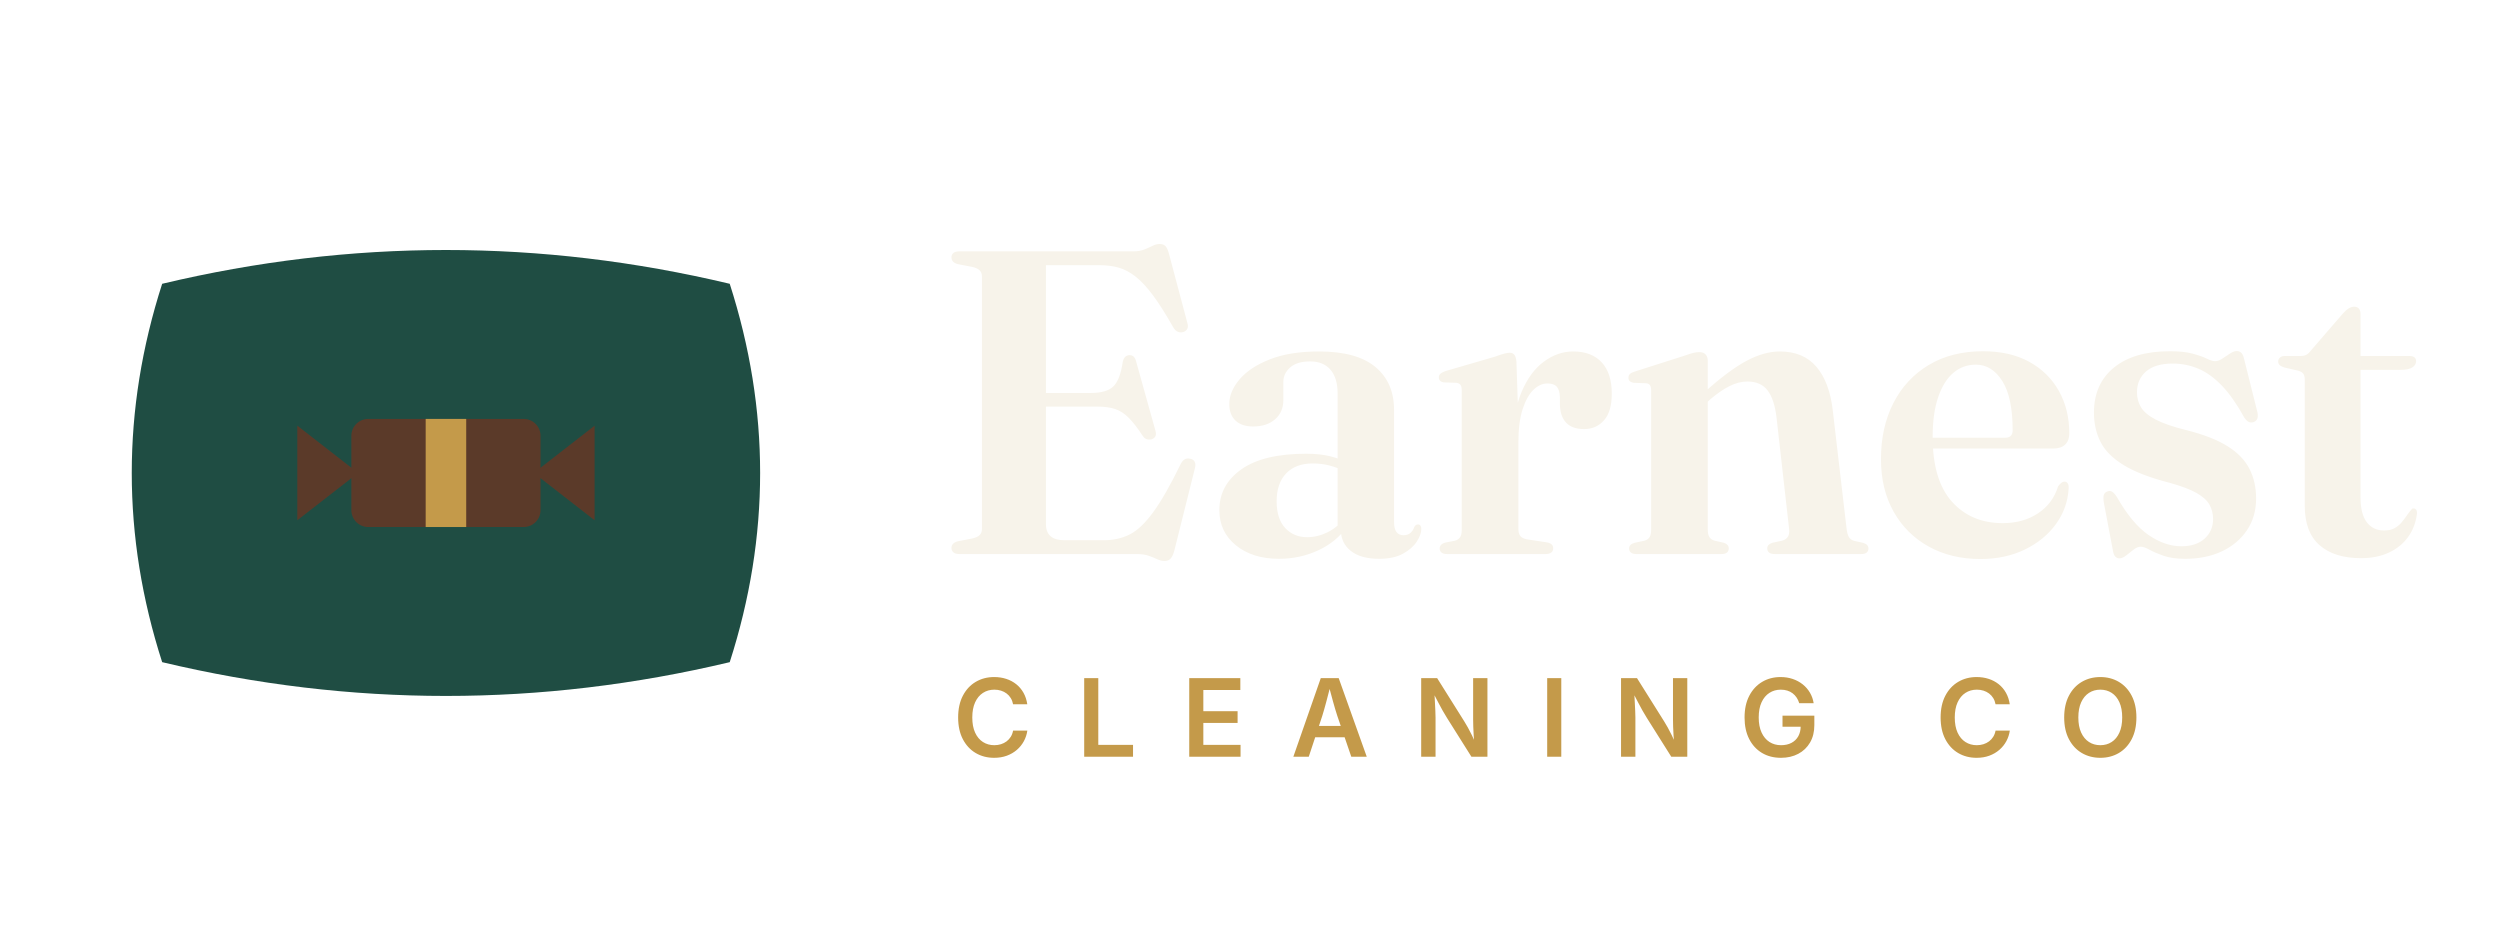
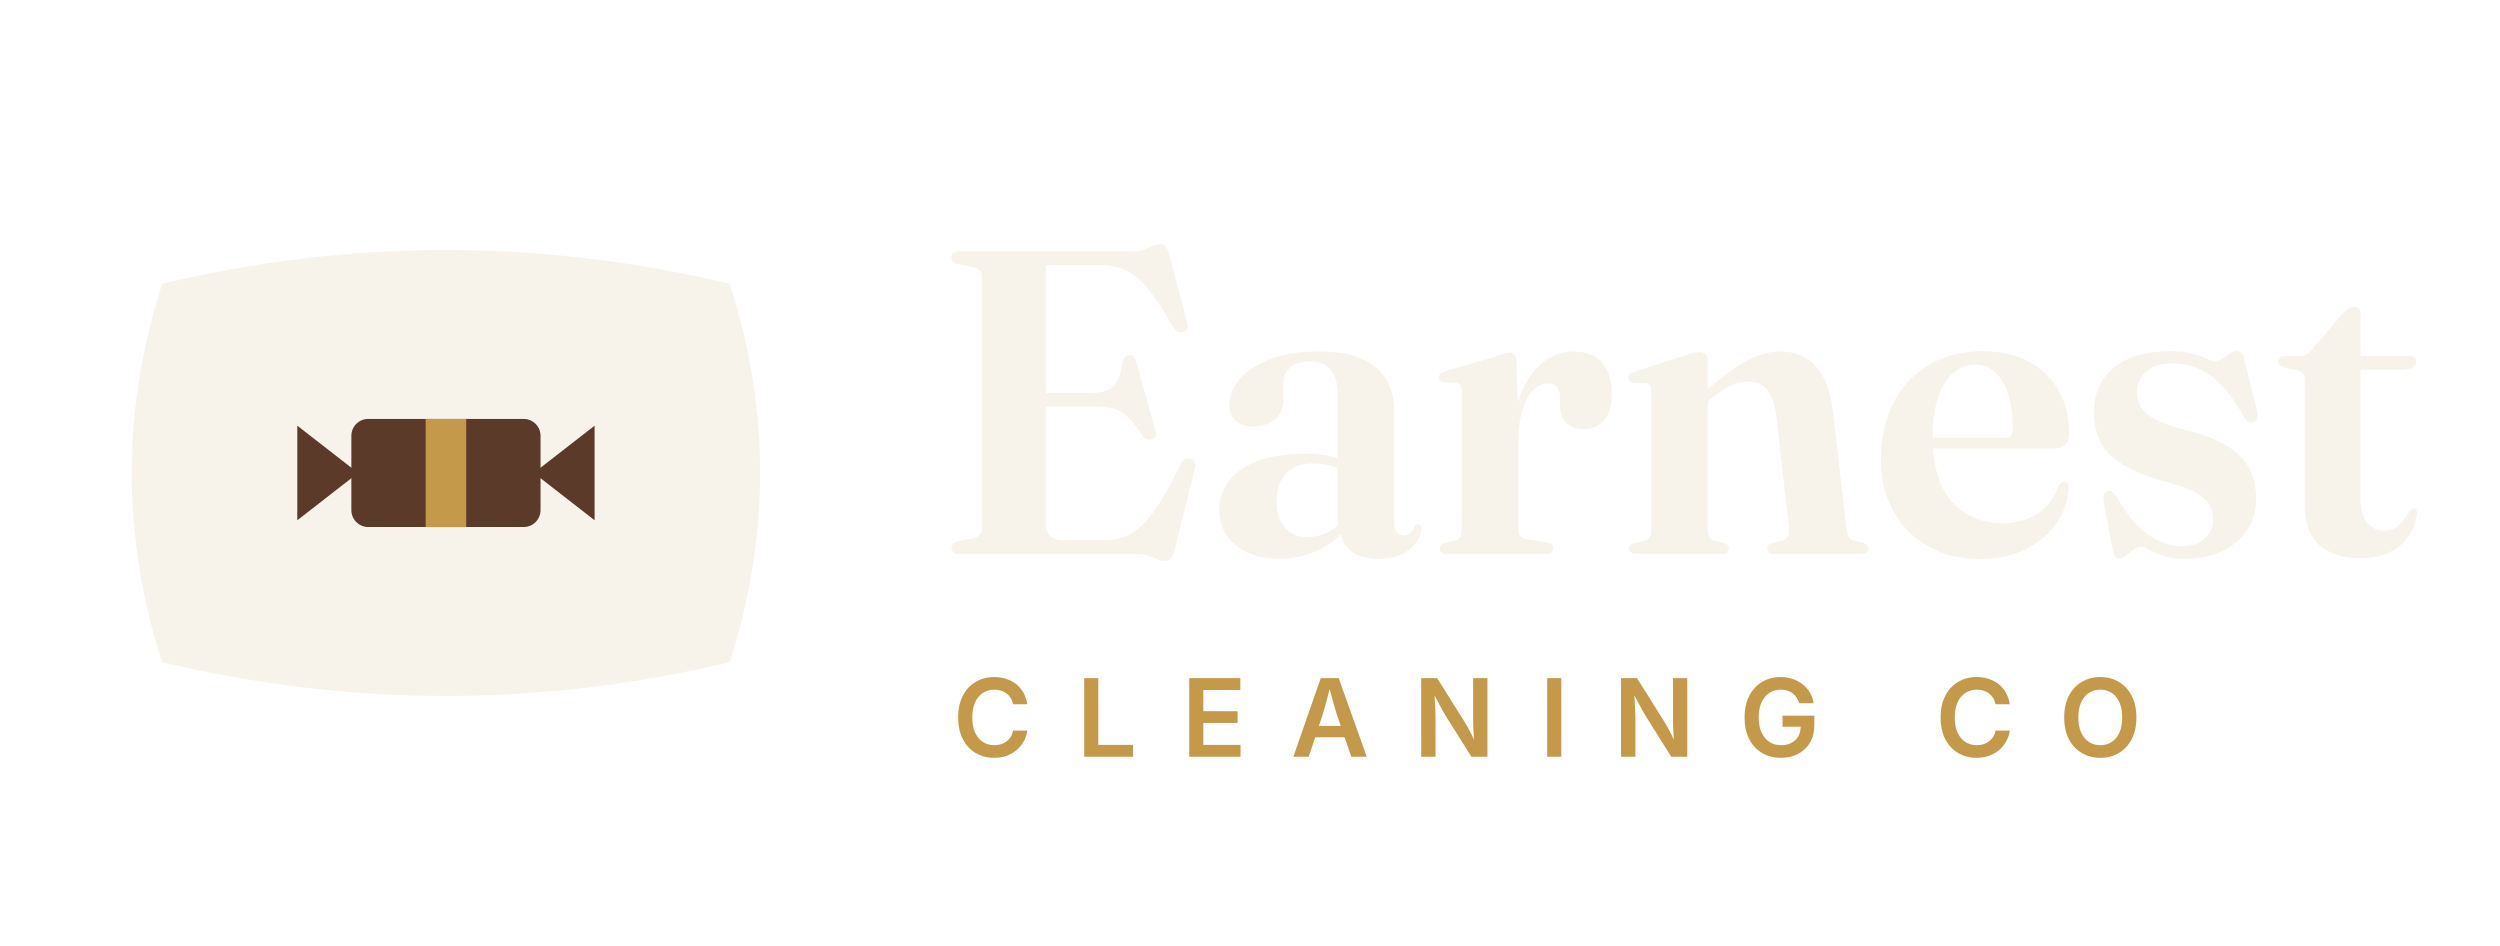
<svg xmlns="http://www.w3.org/2000/svg" viewBox="0 0 370 140" role="img" aria-label="Earnest Cleaning Co logo">
  <g transform="translate(6 10)">
-     <path d="M18 32 Q60 22 102 32 Q111 60 102 88 Q60 98 18 88 Q9 60 18 32 Z" fill="#1F4D43" />
+     <path d="M18 32 Q60 22 102 32 Q111 60 102 88 Q60 98 18 88 Q9 60 18 32 Z" fill="#F7F3EA" />
    <path d="M47 60 L38 53 L38 67 Z M73 60 L82 53 L82 67 Z" fill="#5B3A29" />
    <rect x="46" y="52" width="28" height="16" rx="2.5" fill="#5B3A29" />
    <rect x="57" y="52" width="6" height="16" fill="#C49A4A" />
  </g>
  <path d="M152.048 58.16H161.456Q163.76 58.16 164.768 57.2Q165.776 56.24 166.16 53.584Q166.288 53.04 166.528 52.816Q166.768 52.592 167.12 52.56Q167.92 52.528 168.144 53.488L170.992 63.696Q171.152 64.24 171.008 64.544Q170.864 64.848 170.48 65.008Q170.096 65.104 169.744 65.008Q169.392 64.912 169.136 64.528Q167.984 62.768 167.04 61.824Q166.096 60.88 165.024 60.528Q163.952 60.176 162.384 60.176H152.048ZM140.816 38.096Q140.816 37.68 141.104 37.44Q141.392 37.2 142.0 37.2H167.728Q168.688 37.2 169.36 36.928Q170.032 36.656 170.576 36.384Q171.12 36.112 171.632 36.112Q172.208 36.112 172.512 36.448Q172.816 36.784 173.04 37.68L175.728 47.792Q175.888 48.304 175.728 48.64Q175.568 48.976 175.152 49.136Q174.672 49.264 174.288 49.088Q173.904 48.912 173.616 48.4Q171.984 45.52 170.656 43.728Q169.328 41.936 168.096 40.96Q166.864 39.984 165.584 39.616Q164.304 39.248 162.736 39.248H154.8V77.584Q154.8 78.768 155.488 79.36Q156.176 79.952 157.488 79.952H163.408Q165.488 79.952 167.184 79.104Q168.88 78.256 170.672 75.808Q172.464 73.36 174.768 68.624Q175.024 68.144 175.36 67.968Q175.696 67.792 176.112 67.888Q176.592 67.952 176.8 68.32Q177.008 68.688 176.848 69.296L173.808 81.456Q173.584 82.288 173.264 82.656Q172.944 83.024 172.336 83.024Q171.824 83.024 171.28 82.768Q170.736 82.512 170.016 82.256Q169.296 82.0 168.24 82.0H142.0Q141.392 82.0 141.104 81.744Q140.816 81.488 140.816 81.104Q140.816 80.368 141.744 80.112L143.888 79.696Q144.624 79.536 144.976 79.2Q145.328 78.864 145.328 78.288V40.912Q145.328 40.336 144.976 40.0Q144.624 39.664 143.888 39.504L141.744 39.088Q140.816 38.832 140.816 38.096Z M198.448 78.416V77.936L197.968 78.0V58.224Q197.968 55.952 196.912 54.72Q195.856 53.488 193.904 53.488Q191.952 53.488 190.944 54.384Q189.936 55.28 189.936 56.496V59.216Q189.936 60.976 188.72 62.048Q187.504 63.12 185.456 63.12Q183.792 63.12 182.864 62.256Q181.936 61.392 181.936 59.792Q181.936 57.936 183.456 56.144Q184.976 54.352 187.936 53.184Q190.896 52.016 195.216 52.016Q200.816 52.016 203.568 54.32Q206.32 56.624 206.32 60.656V77.264Q206.32 78.288 206.688 78.752Q207.056 79.216 207.696 79.216Q208.336 79.216 208.736 78.88Q209.136 78.544 209.328 77.968Q209.424 77.808 209.552 77.712Q209.68 77.616 209.872 77.616Q210.096 77.616 210.224 77.792Q210.352 77.968 210.352 78.288Q210.352 79.12 209.68 80.16Q209.008 81.2 207.632 81.952Q206.256 82.704 204.112 82.704Q201.392 82.704 199.92 81.536Q198.448 80.368 198.448 78.416ZM180.464 75.504Q180.464 71.76 183.728 69.456Q186.992 67.152 193.328 67.152Q195.344 67.152 196.832 67.52Q198.32 67.888 199.472 68.464L198.992 69.712Q197.904 69.2 196.768 68.896Q195.632 68.592 194.256 68.592Q191.76 68.592 190.352 70.064Q188.944 71.536 188.944 74.192Q188.944 76.784 190.208 78.144Q191.472 79.504 193.456 79.504Q194.992 79.504 196.464 78.784Q197.936 78.064 198.896 76.752L199.44 77.84Q197.84 80.176 195.12 81.44Q192.4 82.704 189.296 82.704Q185.36 82.704 182.912 80.704Q180.464 78.704 180.464 75.504Z M223.92 65.488Q223.92 61.04 225.184 58.032Q226.448 55.024 228.496 53.52Q230.544 52.016 232.816 52.016Q235.568 52.016 237.056 53.632Q238.544 55.248 238.544 58.256Q238.544 60.912 237.392 62.208Q236.24 63.504 234.448 63.504Q232.688 63.504 231.792 62.56Q230.896 61.616 230.864 59.824V58.736Q230.832 57.744 230.416 57.248Q230.0 56.752 229.008 56.752Q227.92 56.752 226.944 57.696Q225.968 58.64 225.344 60.576Q224.72 62.512 224.72 65.488ZM224.432 53.52 224.72 62.288V78.288Q224.72 78.96 225.008 79.328Q225.296 79.696 226.0 79.824L228.944 80.272Q229.424 80.368 229.648 80.576Q229.872 80.784 229.872 81.168Q229.872 81.552 229.584 81.776Q229.296 82.0 228.752 82.0H214.16Q213.616 82.0 213.344 81.776Q213.072 81.552 213.072 81.168Q213.072 80.88 213.264 80.656Q213.456 80.432 213.904 80.304L215.376 80.016Q215.856 79.856 216.096 79.504Q216.336 79.152 216.336 78.448V57.776Q216.336 57.232 216.16 56.976Q215.984 56.72 215.568 56.656L213.648 56.592Q213.296 56.528 213.12 56.336Q212.944 56.144 212.944 55.856Q212.944 55.536 213.168 55.328Q213.392 55.12 213.904 54.928L221.264 52.784Q222.224 52.432 222.688 52.32Q223.152 52.208 223.44 52.208Q223.888 52.208 224.128 52.512Q224.368 52.816 224.432 53.52Z M252.752 53.392V78.384Q252.752 79.12 252.992 79.488Q253.232 79.856 253.744 80.016L255.152 80.336Q255.856 80.592 255.856 81.136Q255.856 82.0 254.768 82.0H242.16Q241.648 82.0 241.376 81.776Q241.104 81.552 241.104 81.168Q241.104 80.88 241.296 80.672Q241.488 80.464 241.904 80.336L243.408 80.016Q243.92 79.856 244.144 79.488Q244.368 79.12 244.368 78.416V57.776Q244.368 57.264 244.192 57.008Q244.016 56.752 243.6 56.72L241.744 56.656Q241.36 56.56 241.184 56.384Q241.008 56.208 241.008 55.92Q241.008 55.568 241.216 55.36Q241.424 55.152 241.936 54.992L249.36 52.624Q250.16 52.336 250.624 52.224Q251.088 52.112 251.504 52.112Q252.112 52.112 252.432 52.464Q252.752 52.816 252.752 53.392ZM251.952 60.176 250.992 59.184 252.208 58.096Q255.824 54.832 258.448 53.424Q261.072 52.016 263.408 52.016Q266.896 52.016 268.832 54.288Q270.768 56.56 271.248 60.72L273.296 78.256Q273.392 79.056 273.632 79.472Q273.872 79.888 274.416 80.048L275.728 80.336Q276.144 80.464 276.336 80.672Q276.528 80.88 276.528 81.168Q276.528 81.552 276.272 81.776Q276.016 82.0 275.44 82.0H262.672Q261.552 82.0 261.552 81.136Q261.552 80.592 262.288 80.336L263.76 80.016Q264.336 79.856 264.608 79.44Q264.88 79.024 264.784 78.256L262.928 61.808Q262.608 59.088 261.6 57.776Q260.592 56.464 258.608 56.464Q257.328 56.464 255.984 57.136Q254.64 57.808 253.136 59.088Z M306.256 64.144Q306.256 65.2 305.648 65.792Q305.04 66.384 303.856 66.384H283.952V64.784H296.752Q297.872 64.784 297.872 63.696Q297.872 58.8 296.336 56.384Q294.8 53.968 292.432 53.968Q290.512 53.968 289.088 55.184Q287.664 56.4 286.848 58.784Q286.032 61.168 286.032 64.656Q286.032 71.056 288.88 74.24Q291.728 77.424 296.4 77.424Q299.44 77.424 301.632 75.968Q303.824 74.512 304.592 71.984Q304.912 71.568 305.12 71.424Q305.328 71.28 305.552 71.28Q305.872 71.28 306.032 71.552Q306.192 71.824 306.16 72.272Q306.0 75.184 304.288 77.552Q302.576 79.92 299.68 81.328Q296.784 82.736 293.104 82.736Q288.784 82.736 285.456 80.896Q282.128 79.056 280.256 75.728Q278.384 72.4 278.384 67.952Q278.384 63.248 280.224 59.648Q282.064 56.048 285.456 54.016Q288.848 51.984 293.488 51.984Q297.488 51.984 300.336 53.552Q303.184 55.12 304.72 57.872Q306.256 60.624 306.256 64.144Z M322.832 80.848Q325.04 80.848 326.288 79.712Q327.536 78.576 327.536 76.816Q327.536 75.664 327.008 74.704Q326.48 73.744 325.088 72.96Q323.696 72.176 321.168 71.472Q316.784 70.352 314.32 68.848Q311.856 67.344 310.88 65.408Q309.904 63.472 309.904 61.072Q309.904 56.816 312.864 54.4Q315.824 51.984 321.136 51.984Q323.184 51.984 324.496 52.336Q325.808 52.688 326.592 53.072Q327.376 53.456 327.824 53.456Q328.336 53.456 328.912 53.072Q329.488 52.688 330.048 52.32Q330.608 51.952 331.056 51.952Q331.376 51.952 331.648 52.16Q331.92 52.368 332.08 52.944L334.0 60.624Q334.224 61.36 334.128 61.808Q334.032 62.256 333.584 62.448Q333.136 62.608 332.816 62.448Q332.496 62.288 332.176 61.84Q330.544 58.864 328.864 57.104Q327.184 55.344 325.376 54.576Q323.568 53.808 321.552 53.808Q318.96 53.808 317.616 54.976Q316.272 56.144 316.272 58.064Q316.272 59.28 316.864 60.272Q317.456 61.264 319.04 62.096Q320.624 62.928 323.6 63.664Q327.408 64.624 329.664 66.032Q331.92 67.44 332.912 69.376Q333.904 71.312 333.904 73.776Q333.904 76.464 332.544 78.48Q331.184 80.496 328.832 81.6Q326.48 82.704 323.408 82.704Q321.488 82.704 320.208 82.256Q318.928 81.808 318.128 81.36Q317.328 80.912 316.816 80.912Q316.336 80.912 315.776 81.344Q315.216 81.776 314.672 82.208Q314.128 82.64 313.68 82.64Q313.328 82.64 313.072 82.384Q312.816 82.128 312.72 81.52L311.408 74.608Q311.248 73.744 311.344 73.328Q311.44 72.912 311.856 72.752Q312.272 72.56 312.608 72.784Q312.944 73.008 313.296 73.552Q315.536 77.488 317.968 79.168Q320.4 80.848 322.832 80.848Z M340.144 54.864 338.064 54.384Q337.584 54.224 337.376 54.016Q337.168 53.808 337.168 53.52Q337.168 53.136 337.44 52.912Q337.712 52.688 338.128 52.688H340.464Q340.976 52.688 341.328 52.512Q341.68 52.336 342.032 51.856L346.736 46.416Q347.184 45.904 347.6 45.648Q348.016 45.392 348.432 45.392Q348.88 45.392 349.12 45.68Q349.36 45.968 349.36 46.512V73.648Q349.36 76.08 350.288 77.296Q351.216 78.512 352.848 78.512Q353.776 78.512 354.384 78.176Q354.992 77.84 355.424 77.328Q355.856 76.816 356.224 76.272Q356.592 75.728 357.008 75.28Q357.296 75.184 357.52 75.36Q357.744 75.536 357.712 76.048Q357.456 78.0 356.4 79.472Q355.344 80.944 353.568 81.776Q351.792 82.608 349.424 82.608Q345.488 82.608 343.296 80.688Q341.104 78.768 341.104 74.864V56.208Q341.104 55.632 340.896 55.328Q340.688 55.024 340.144 54.864ZM346.352 54.736 346.48 52.688H356.56Q357.072 52.688 357.328 52.88Q357.584 53.072 357.584 53.456Q357.584 54.0 357.04 54.368Q356.496 54.736 355.312 54.736Z" fill="#F7F3EA" />
  <path d="M147.133 112.156Q145.602 112.156 144.398 111.445Q143.195 110.734 142.5 109.398Q141.805 108.062 141.805 106.188Q141.805 104.305 142.504 102.965Q143.203 101.625 144.41 100.914Q145.617 100.203 147.133 100.203Q148.086 100.203 148.918 100.473Q149.75 100.742 150.402 101.262Q151.055 101.781 151.477 102.531Q151.898 103.281 152.039 104.234H149.938Q149.836 103.711 149.59 103.312Q149.344 102.914 148.977 102.637Q148.609 102.359 148.148 102.215Q147.688 102.07 147.164 102.07Q146.211 102.07 145.473 102.551Q144.734 103.031 144.316 103.949Q143.898 104.867 143.898 106.188Q143.898 107.523 144.32 108.438Q144.742 109.352 145.48 109.82Q146.219 110.289 147.156 110.289Q147.68 110.289 148.141 110.145Q148.602 110.0 148.973 109.723Q149.344 109.445 149.594 109.043Q149.844 108.641 149.938 108.125H152.047Q151.93 108.961 151.535 109.691Q151.141 110.422 150.5 110.977Q149.859 111.531 149.012 111.844Q148.164 112.156 147.133 112.156Z M160.461 112.0V100.359H162.547V110.242H167.688V112.0Z M176.008 112.0V100.359H183.57V102.117H178.094V105.258H183.164V106.992H178.094V110.242H183.602V112.0Z M191.414 112.0 195.477 100.359H198.125L202.281 112.0H199.992L197.922 105.953Q197.617 105.016 197.289 103.832Q196.961 102.648 196.562 101.141H197.0Q196.609 102.664 196.293 103.855Q195.977 105.047 195.695 105.953L193.695 112.0ZM193.781 109.117V107.438H199.914V109.117Z M210.336 112.0V100.359H212.695L216.719 106.773Q216.969 107.172 217.25 107.676Q217.531 108.18 217.836 108.801Q218.141 109.422 218.438 110.18H218.203Q218.148 109.523 218.105 108.832Q218.062 108.141 218.043 107.52Q218.023 106.898 218.023 106.469V100.359H220.141V112.0H217.773L214.141 106.227Q213.797 105.672 213.492 105.133Q213.188 104.594 212.836 103.914Q212.484 103.234 211.984 102.273H212.281Q212.328 103.125 212.367 103.887Q212.406 104.648 212.434 105.25Q212.461 105.852 212.461 106.219V112.0Z M231.07 100.359V112.0H228.984V100.359Z M239.914 112.0V100.359H242.273L246.297 106.773Q246.547 107.172 246.828 107.676Q247.109 108.18 247.414 108.801Q247.719 109.422 248.016 110.18H247.781Q247.727 109.523 247.684 108.832Q247.641 108.141 247.621 107.52Q247.602 106.898 247.602 106.469V100.359H249.719V112.0H247.352L243.719 106.227Q243.375 105.672 243.07 105.133Q242.766 104.594 242.414 103.914Q242.062 103.234 241.562 102.273H241.859Q241.906 103.125 241.945 103.887Q241.984 104.648 242.012 105.25Q242.039 105.852 242.039 106.219V112.0Z M263.586 112.156Q261.977 112.156 260.766 111.43Q259.555 110.703 258.875 109.367Q258.195 108.031 258.195 106.195Q258.195 104.312 258.895 102.973Q259.594 101.633 260.797 100.918Q262.0 100.203 263.523 100.203Q264.484 100.203 265.316 100.484Q266.148 100.766 266.801 101.285Q267.453 101.805 267.871 102.516Q268.289 103.227 268.422 104.078H266.289Q266.148 103.609 265.902 103.242Q265.656 102.875 265.309 102.609Q264.961 102.344 264.52 102.207Q264.078 102.07 263.547 102.07Q262.609 102.07 261.871 102.547Q261.133 103.023 260.711 103.938Q260.289 104.852 260.289 106.18Q260.289 107.492 260.711 108.41Q261.133 109.328 261.875 109.809Q262.617 110.289 263.594 110.289Q264.484 110.289 265.137 109.945Q265.789 109.602 266.145 108.969Q266.5 108.336 266.5 107.477L266.977 107.555H263.812V105.914H268.523V107.312Q268.523 108.805 267.887 109.895Q267.25 110.984 266.137 111.57Q265.023 112.156 263.586 112.156Z  M292.539 112.156Q291.008 112.156 289.805 111.445Q288.602 110.734 287.906 109.398Q287.211 108.062 287.211 106.188Q287.211 104.305 287.91 102.965Q288.609 101.625 289.816 100.914Q291.023 100.203 292.539 100.203Q293.492 100.203 294.324 100.473Q295.156 100.742 295.809 101.262Q296.461 101.781 296.883 102.531Q297.305 103.281 297.445 104.234H295.344Q295.242 103.711 294.996 103.312Q294.75 102.914 294.383 102.637Q294.016 102.359 293.555 102.215Q293.094 102.07 292.57 102.07Q291.617 102.07 290.879 102.551Q290.141 103.031 289.723 103.949Q289.305 104.867 289.305 106.188Q289.305 107.523 289.727 108.438Q290.148 109.352 290.887 109.82Q291.625 110.289 292.562 110.289Q293.086 110.289 293.547 110.145Q294.008 110.0 294.379 109.723Q294.75 109.445 295.0 109.043Q295.25 108.641 295.344 108.125H297.453Q297.336 108.961 296.941 109.691Q296.547 110.422 295.906 110.977Q295.266 111.531 294.418 111.844Q293.57 112.156 292.539 112.156Z M310.852 112.156Q309.32 112.156 308.109 111.445Q306.898 110.734 306.199 109.398Q305.5 108.062 305.5 106.188Q305.5 104.305 306.199 102.965Q306.898 101.625 308.109 100.914Q309.32 100.203 310.852 100.203Q312.375 100.203 313.582 100.914Q314.789 101.625 315.488 102.965Q316.188 104.305 316.188 106.188Q316.188 108.062 315.488 109.402Q314.789 110.742 313.582 111.449Q312.375 112.156 310.852 112.156ZM310.852 110.289Q311.797 110.289 312.527 109.816Q313.258 109.344 313.672 108.426Q314.086 107.508 314.086 106.188Q314.086 104.852 313.672 103.934Q313.258 103.016 312.527 102.543Q311.797 102.07 310.852 102.07Q309.898 102.07 309.164 102.547Q308.43 103.023 308.012 103.941Q307.594 104.859 307.594 106.188Q307.594 107.508 308.012 108.422Q308.43 109.336 309.164 109.812Q309.898 110.289 310.852 110.289Z" fill="#C49A4A" />
</svg>
